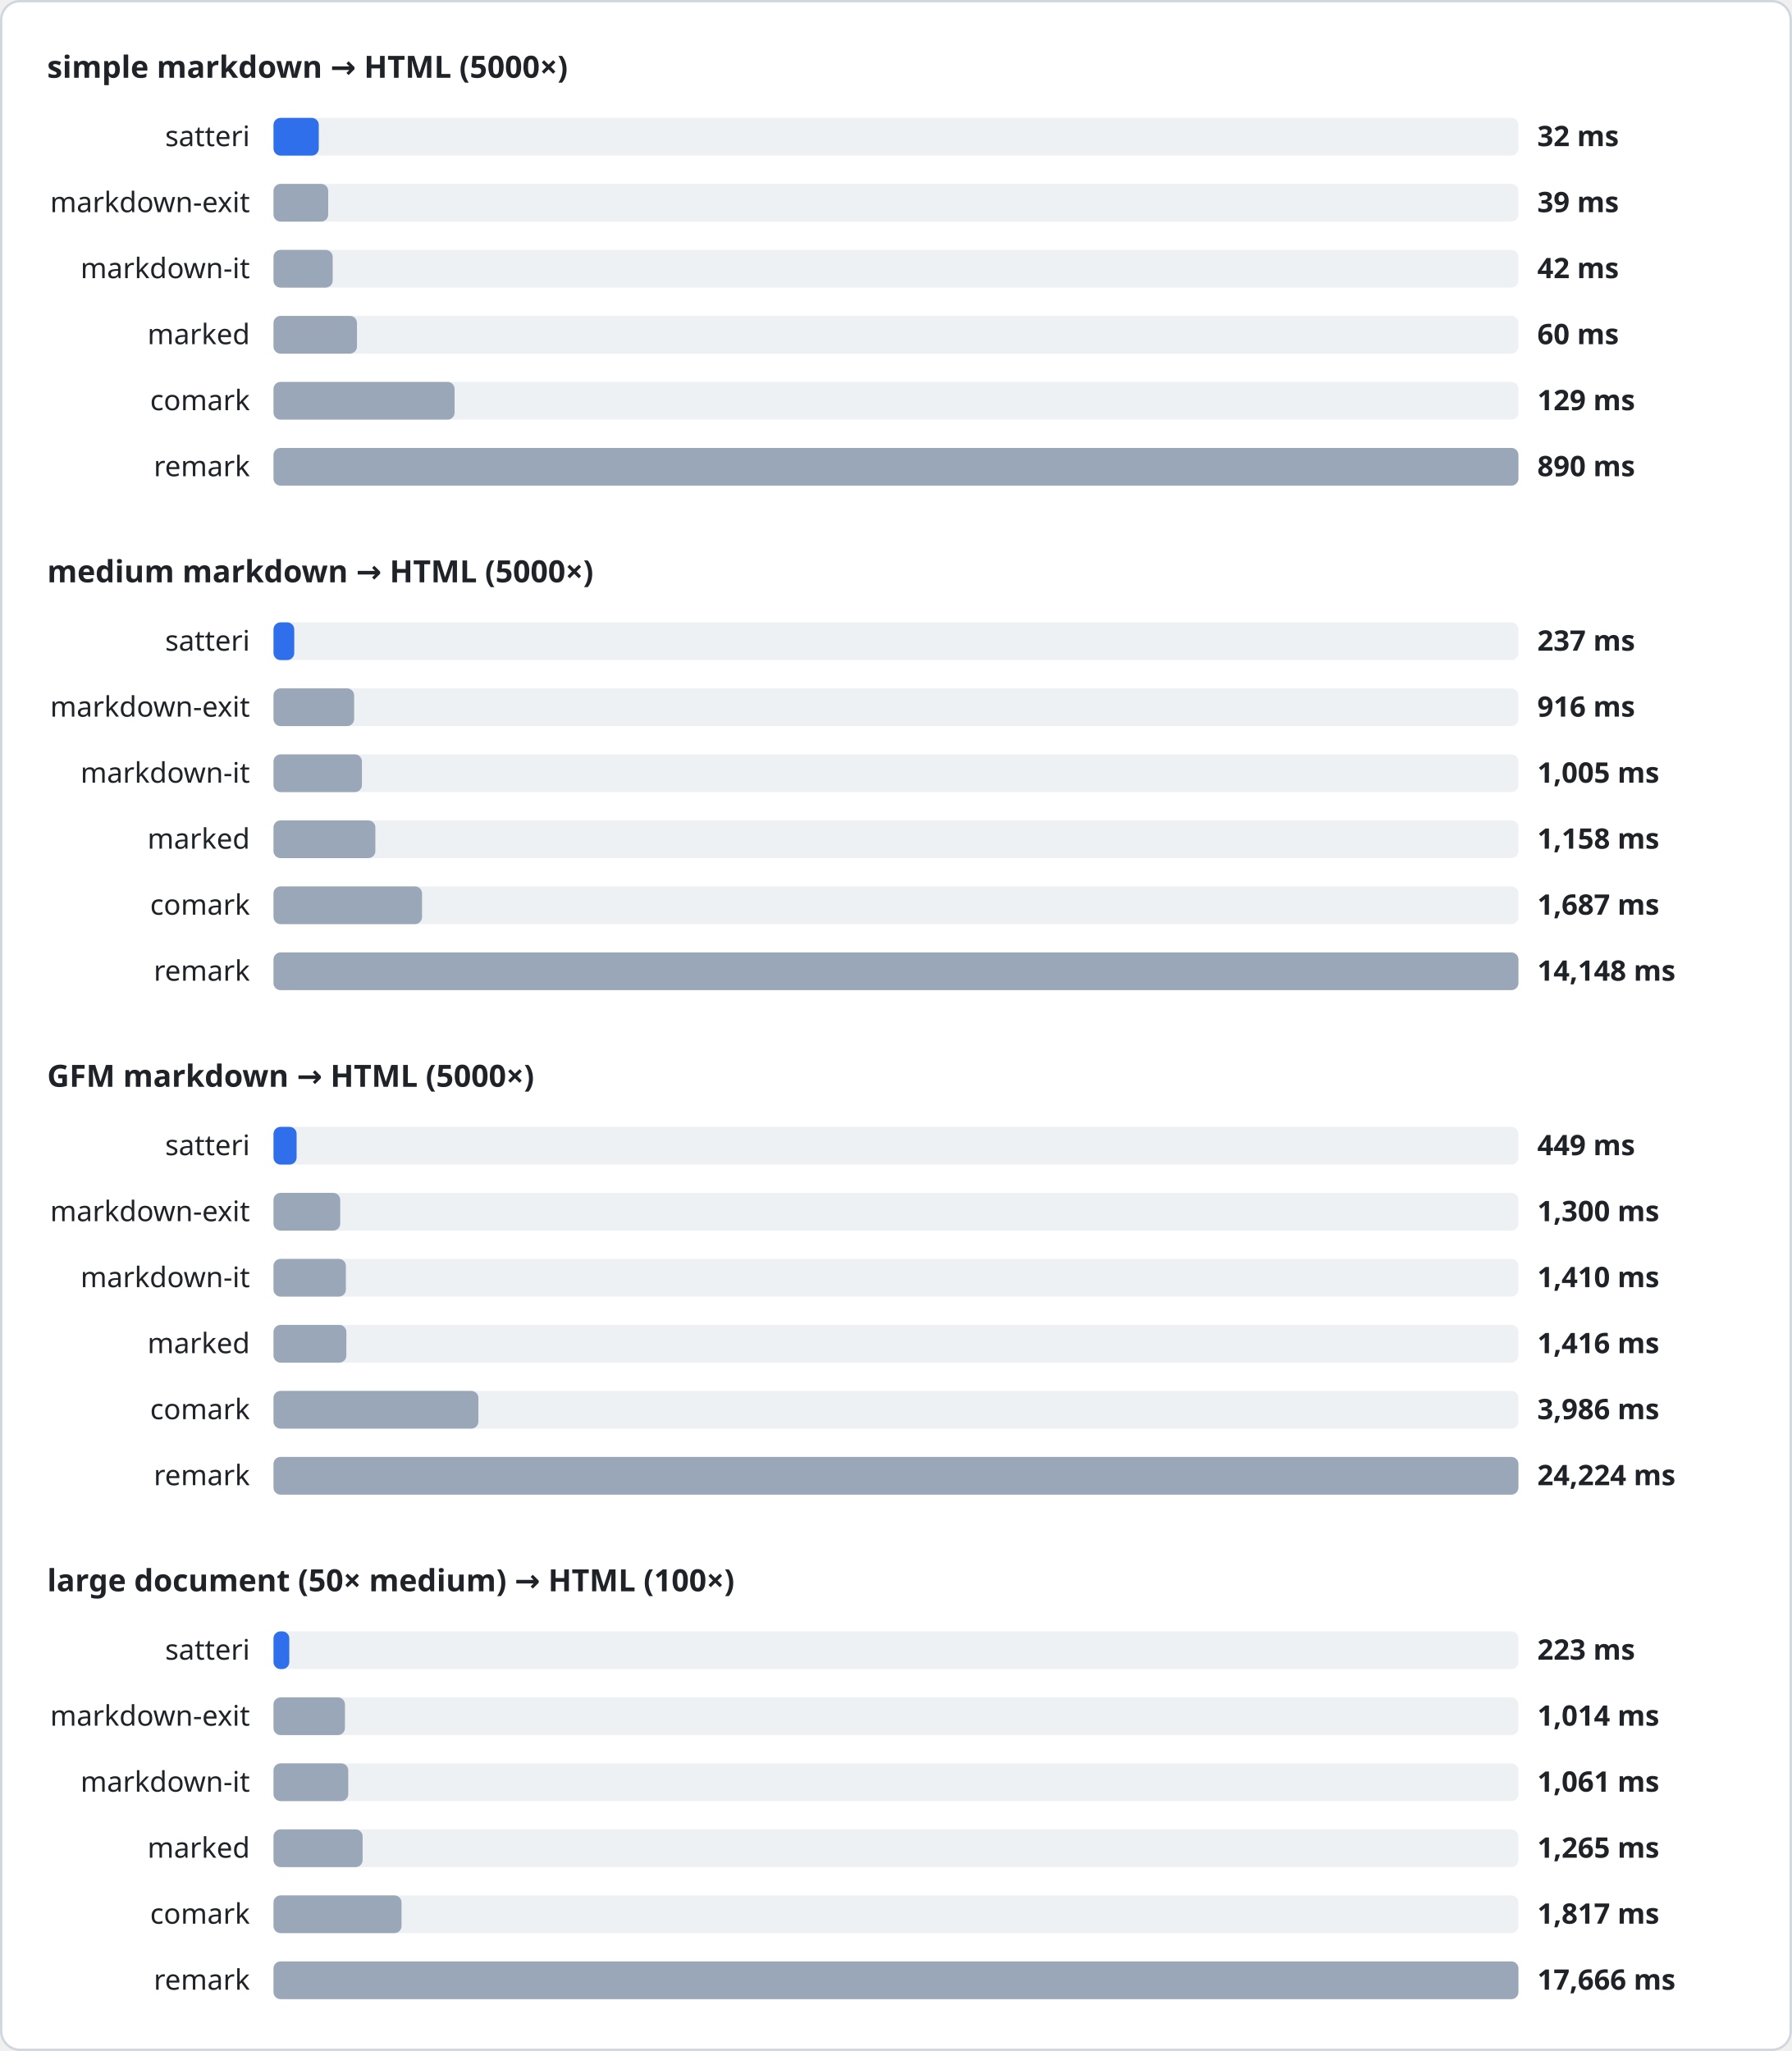
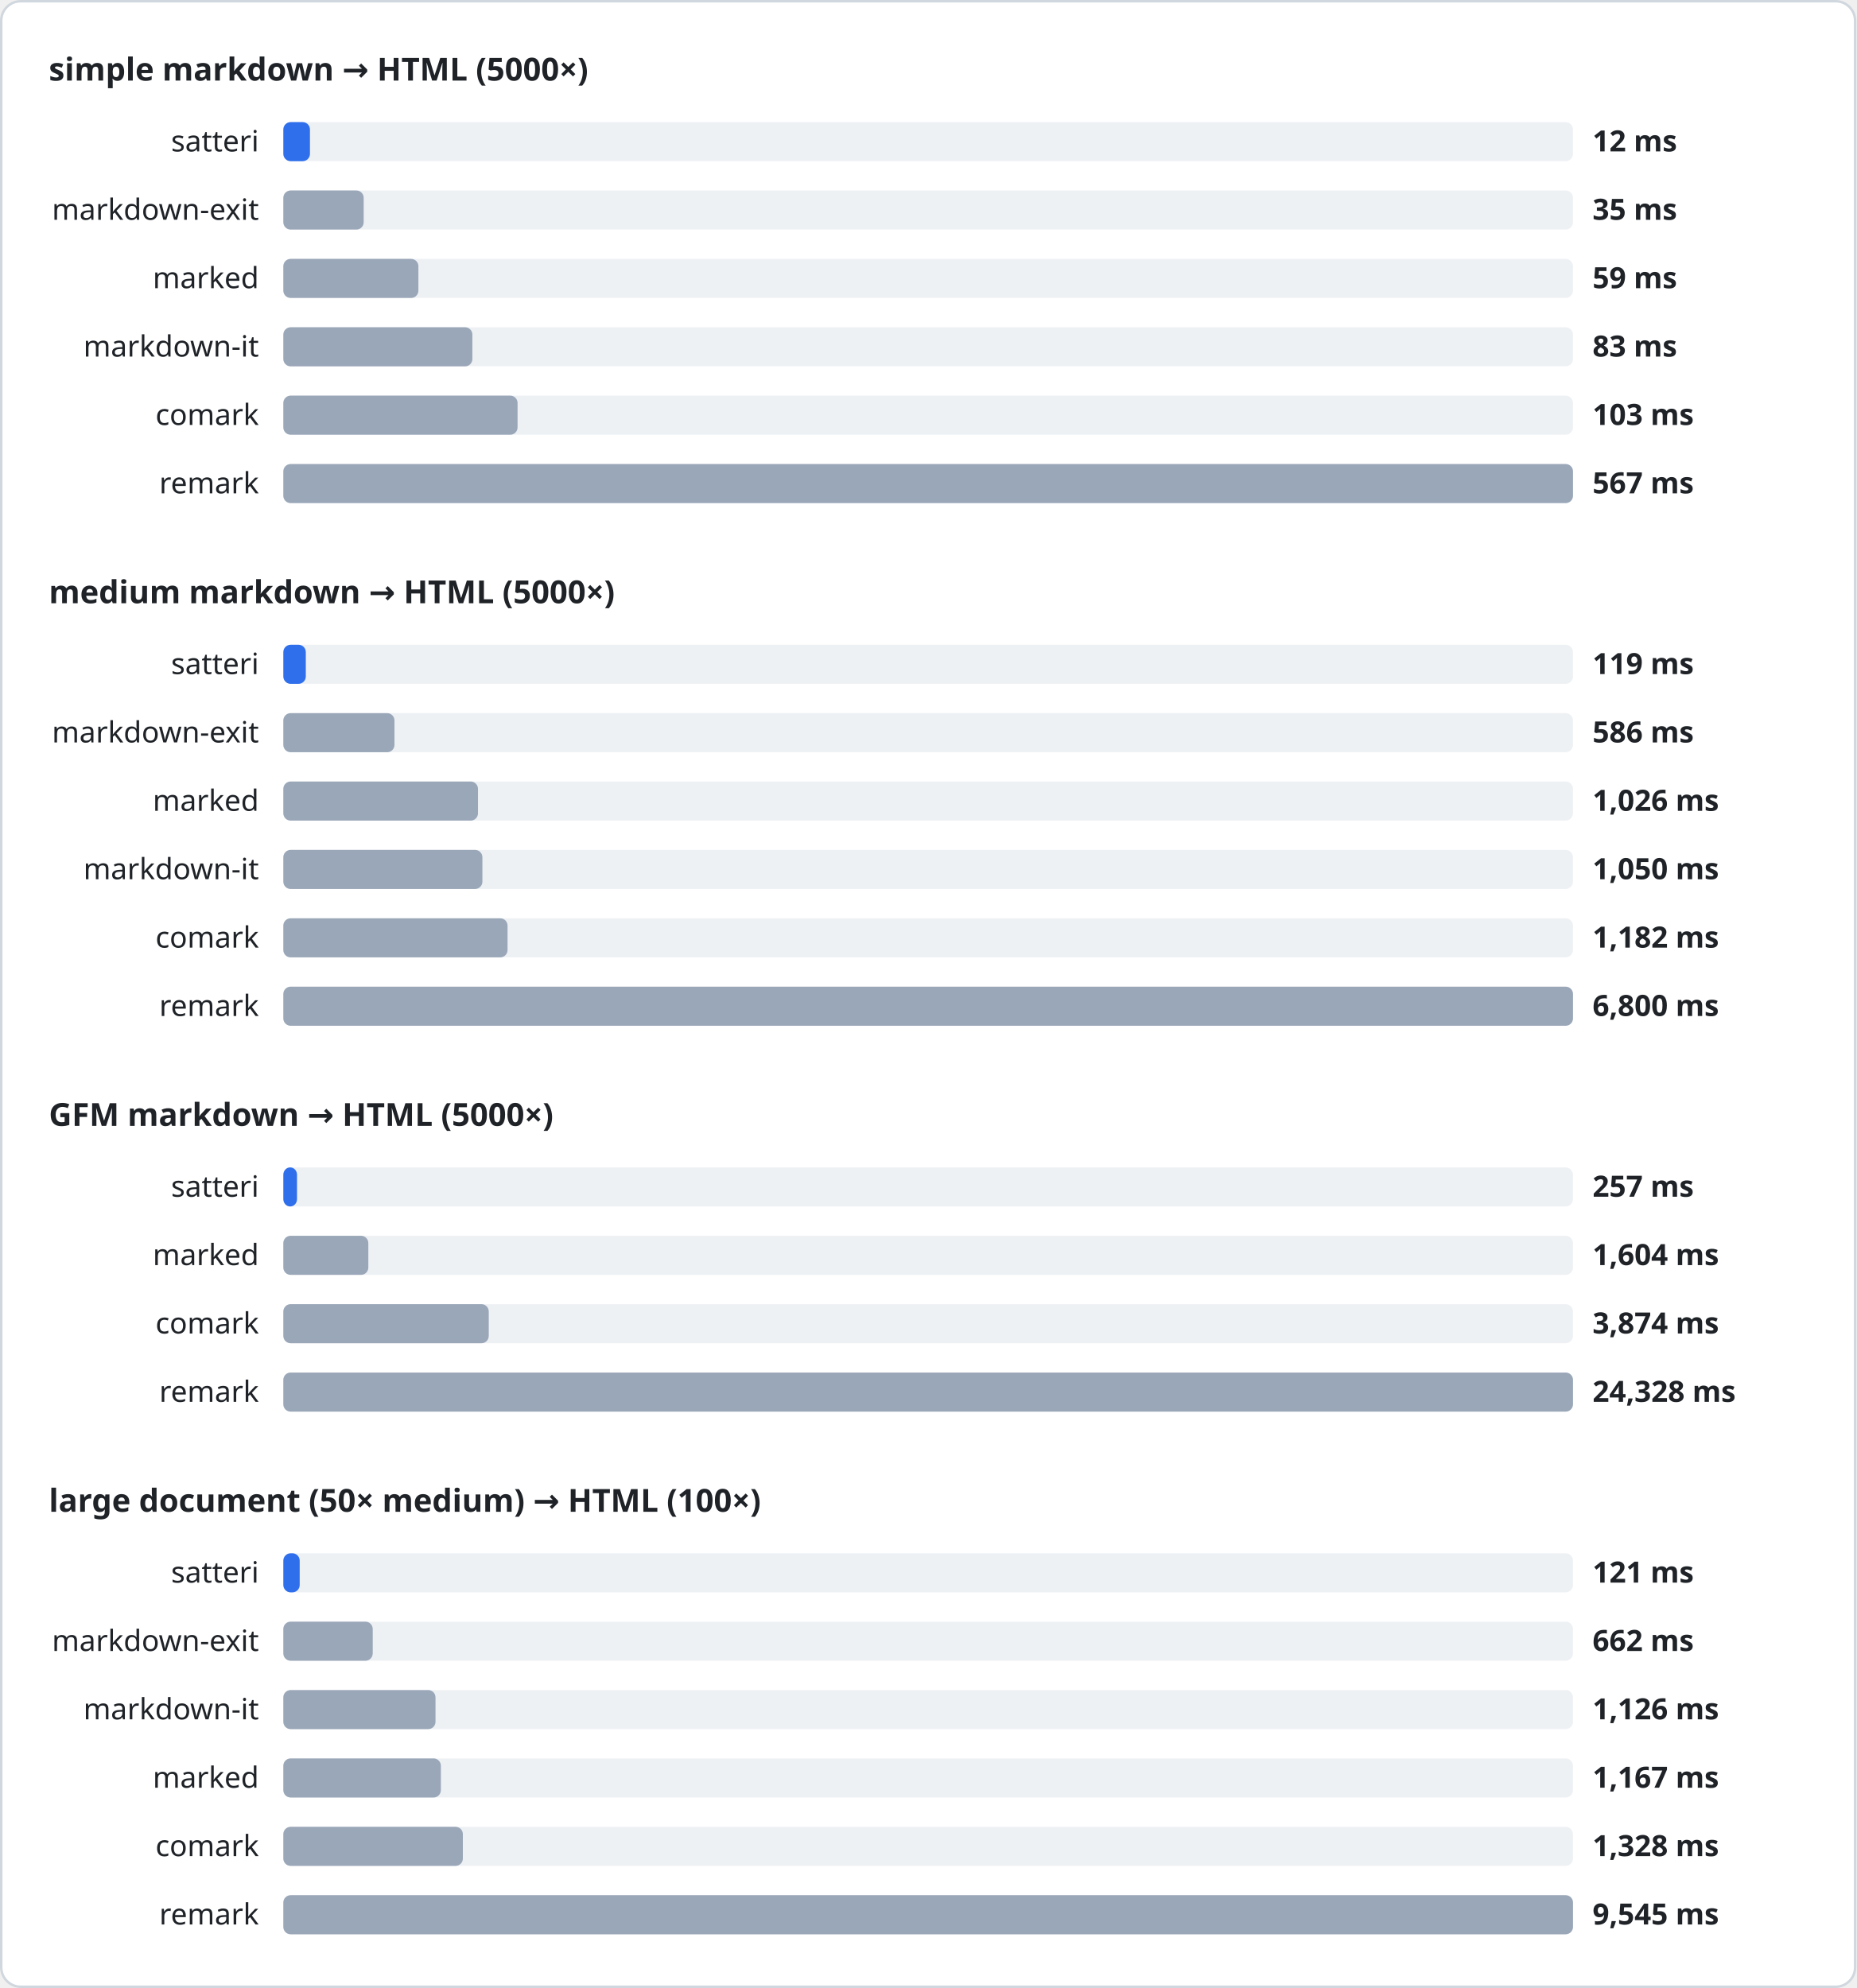
- <svg xmlns="http://www.w3.org/2000/svg" width="760" height="870" viewBox="0 0 760 870" font-family="system-ui, sans-serif">
+ <svg xmlns="http://www.w3.org/2000/svg" width="760" height="814" viewBox="0 0 760 814" font-family="system-ui, sans-serif">
  <style>
.heading{font-size:13px;font-weight:600;fill:#1f2328}
.label{font-size:12px;fill:#1f2328}
.value{font-size:12px;font-weight:600;fill:#1f2328}
.track{fill:#eef1f4}
</style>
-   <rect x="0.5" y="0.5" width="759" height="869" rx="8" fill="#ffffff" stroke="#d0d7de" />
+   <rect x="0.5" y="0.5" width="759" height="813" rx="8" fill="#ffffff" stroke="#d0d7de" />
  <text x="20" y="33" class="heading">simple markdown → HTML (5000×)</text>
  <text x="106" y="62" class="label" text-anchor="end">satteri</text>
  <rect x="116" y="50" width="528" height="16" rx="3" class="track" />
-   <rect x="116" y="50" width="19.2" height="16" rx="3" fill="#2f6feb" />
-   <text x="652" y="62" class="value">32 ms</text>
+   <rect x="116" y="50" width="10.9" height="16" rx="3" fill="#2f6feb" />
+   <text x="652" y="62" class="value">12 ms</text>
  <text x="106" y="90" class="label" text-anchor="end">markdown-exit</text>
  <rect x="116" y="78" width="528" height="16" rx="3" class="track" />
-   <rect x="116" y="78" width="23.2" height="16" rx="3" fill="#9aa7b8" />
-   <text x="652" y="90" class="value">39 ms</text>
-   <text x="106" y="118" class="label" text-anchor="end">markdown-it</text>
+   <rect x="116" y="78" width="32.9" height="16" rx="3" fill="#9aa7b8" />
+   <text x="652" y="90" class="value">35 ms</text>
+   <text x="106" y="118" class="label" text-anchor="end">marked</text>
  <rect x="116" y="106" width="528" height="16" rx="3" class="track" />
-   <rect x="116" y="106" width="25.1" height="16" rx="3" fill="#9aa7b8" />
-   <text x="652" y="118" class="value">42 ms</text>
-   <text x="106" y="146" class="label" text-anchor="end">marked</text>
+   <rect x="116" y="106" width="55.3" height="16" rx="3" fill="#9aa7b8" />
+   <text x="652" y="118" class="value">59 ms</text>
+   <text x="106" y="146" class="label" text-anchor="end">markdown-it</text>
  <rect x="116" y="134" width="528" height="16" rx="3" class="track" />
-   <rect x="116" y="134" width="35.4" height="16" rx="3" fill="#9aa7b8" />
-   <text x="652" y="146" class="value">60 ms</text>
+   <rect x="116" y="134" width="77.4" height="16" rx="3" fill="#9aa7b8" />
+   <text x="652" y="146" class="value">83 ms</text>
  <text x="106" y="174" class="label" text-anchor="end">comark</text>
  <rect x="116" y="162" width="528" height="16" rx="3" class="track" />
-   <rect x="116" y="162" width="76.8" height="16" rx="3" fill="#9aa7b8" />
-   <text x="652" y="174" class="value">129 ms</text>
+   <rect x="116" y="162" width="95.9" height="16" rx="3" fill="#9aa7b8" />
+   <text x="652" y="174" class="value">103 ms</text>
  <text x="106" y="202" class="label" text-anchor="end">remark</text>
  <rect x="116" y="190" width="528" height="16" rx="3" class="track" />
  <rect x="116" y="190" width="528.0" height="16" rx="3" fill="#9aa7b8" />
-   <text x="652" y="202" class="value">890 ms</text>
+   <text x="652" y="202" class="value">567 ms</text>
  <text x="20" y="247" class="heading">medium markdown → HTML (5000×)</text>
  <text x="106" y="276" class="label" text-anchor="end">satteri</text>
  <rect x="116" y="264" width="528" height="16" rx="3" class="track" />
-   <rect x="116" y="264" width="8.8" height="16" rx="3" fill="#2f6feb" />
-   <text x="652" y="276" class="value">237 ms</text>
+   <rect x="116" y="264" width="9.2" height="16" rx="3" fill="#2f6feb" />
+   <text x="652" y="276" class="value">119 ms</text>
  <text x="106" y="304" class="label" text-anchor="end">markdown-exit</text>
  <rect x="116" y="292" width="528" height="16" rx="3" class="track" />
-   <rect x="116" y="292" width="34.2" height="16" rx="3" fill="#9aa7b8" />
-   <text x="652" y="304" class="value">916 ms</text>
-   <text x="106" y="332" class="label" text-anchor="end">markdown-it</text>
+   <rect x="116" y="292" width="45.5" height="16" rx="3" fill="#9aa7b8" />
+   <text x="652" y="304" class="value">586 ms</text>
+   <text x="106" y="332" class="label" text-anchor="end">marked</text>
  <rect x="116" y="320" width="528" height="16" rx="3" class="track" />
-   <rect x="116" y="320" width="37.5" height="16" rx="3" fill="#9aa7b8" />
-   <text x="652" y="332" class="value">1,005 ms</text>
-   <text x="106" y="360" class="label" text-anchor="end">marked</text>
+   <rect x="116" y="320" width="79.7" height="16" rx="3" fill="#9aa7b8" />
+   <text x="652" y="332" class="value">1,026 ms</text>
+   <text x="106" y="360" class="label" text-anchor="end">markdown-it</text>
  <rect x="116" y="348" width="528" height="16" rx="3" class="track" />
-   <rect x="116" y="348" width="43.2" height="16" rx="3" fill="#9aa7b8" />
-   <text x="652" y="360" class="value">1,158 ms</text>
+   <rect x="116" y="348" width="81.5" height="16" rx="3" fill="#9aa7b8" />
+   <text x="652" y="360" class="value">1,050 ms</text>
  <text x="106" y="388" class="label" text-anchor="end">comark</text>
  <rect x="116" y="376" width="528" height="16" rx="3" class="track" />
-   <rect x="116" y="376" width="63.0" height="16" rx="3" fill="#9aa7b8" />
-   <text x="652" y="388" class="value">1,687 ms</text>
+   <rect x="116" y="376" width="91.8" height="16" rx="3" fill="#9aa7b8" />
+   <text x="652" y="388" class="value">1,182 ms</text>
  <text x="106" y="416" class="label" text-anchor="end">remark</text>
  <rect x="116" y="404" width="528" height="16" rx="3" class="track" />
  <rect x="116" y="404" width="528.0" height="16" rx="3" fill="#9aa7b8" />
-   <text x="652" y="416" class="value">14,148 ms</text>
+   <text x="652" y="416" class="value">6,800 ms</text>
  <text x="20" y="461" class="heading">GFM markdown → HTML (5000×)</text>
  <text x="106" y="490" class="label" text-anchor="end">satteri</text>
  <rect x="116" y="478" width="528" height="16" rx="3" class="track" />
-   <rect x="116" y="478" width="9.8" height="16" rx="3" fill="#2f6feb" />
-   <text x="652" y="490" class="value">449 ms</text>
-   <text x="106" y="518" class="label" text-anchor="end">markdown-exit</text>
+   <rect x="116" y="478" width="5.6" height="16" rx="3" fill="#2f6feb" />
+   <text x="652" y="490" class="value">257 ms</text>
+   <text x="106" y="518" class="label" text-anchor="end">marked</text>
  <rect x="116" y="506" width="528" height="16" rx="3" class="track" />
-   <rect x="116" y="506" width="28.3" height="16" rx="3" fill="#9aa7b8" />
-   <text x="652" y="518" class="value">1,300 ms</text>
-   <text x="106" y="546" class="label" text-anchor="end">markdown-it</text>
+   <rect x="116" y="506" width="34.8" height="16" rx="3" fill="#9aa7b8" />
+   <text x="652" y="518" class="value">1,604 ms</text>
+   <text x="106" y="546" class="label" text-anchor="end">comark</text>
  <rect x="116" y="534" width="528" height="16" rx="3" class="track" />
-   <rect x="116" y="534" width="30.7" height="16" rx="3" fill="#9aa7b8" />
-   <text x="652" y="546" class="value">1,410 ms</text>
-   <text x="106" y="574" class="label" text-anchor="end">marked</text>
+   <rect x="116" y="534" width="84.1" height="16" rx="3" fill="#9aa7b8" />
+   <text x="652" y="546" class="value">3,874 ms</text>
+   <text x="106" y="574" class="label" text-anchor="end">remark</text>
  <rect x="116" y="562" width="528" height="16" rx="3" class="track" />
-   <rect x="116" y="562" width="30.9" height="16" rx="3" fill="#9aa7b8" />
-   <text x="652" y="574" class="value">1,416 ms</text>
-   <text x="106" y="602" class="label" text-anchor="end">comark</text>
-   <rect x="116" y="590" width="528" height="16" rx="3" class="track" />
-   <rect x="116" y="590" width="86.9" height="16" rx="3" fill="#9aa7b8" />
-   <text x="652" y="602" class="value">3,986 ms</text>
-   <text x="106" y="630" class="label" text-anchor="end">remark</text>
-   <rect x="116" y="618" width="528" height="16" rx="3" class="track" />
-   <rect x="116" y="618" width="528.0" height="16" rx="3" fill="#9aa7b8" />
-   <text x="652" y="630" class="value">24,224 ms</text>
-   <text x="20" y="675" class="heading">large document (50× medium) → HTML (100×)</text>
-   <text x="106" y="704" class="label" text-anchor="end">satteri</text>
+   <rect x="116" y="562" width="528.0" height="16" rx="3" fill="#9aa7b8" />
+   <text x="652" y="574" class="value">24,328 ms</text>
+   <text x="20" y="619" class="heading">large document (50× medium) → HTML (100×)</text>
+   <text x="106" y="648" class="label" text-anchor="end">satteri</text>
+   <rect x="116" y="636" width="528" height="16" rx="3" class="track" />
+   <rect x="116" y="636" width="6.7" height="16" rx="3" fill="#2f6feb" />
+   <text x="652" y="648" class="value">121 ms</text>
+   <text x="106" y="676" class="label" text-anchor="end">markdown-exit</text>
+   <rect x="116" y="664" width="528" height="16" rx="3" class="track" />
+   <rect x="116" y="664" width="36.6" height="16" rx="3" fill="#9aa7b8" />
+   <text x="652" y="676" class="value">662 ms</text>
+   <text x="106" y="704" class="label" text-anchor="end">markdown-it</text>
  <rect x="116" y="692" width="528" height="16" rx="3" class="track" />
-   <rect x="116" y="692" width="6.7" height="16" rx="3" fill="#2f6feb" />
-   <text x="652" y="704" class="value">223 ms</text>
-   <text x="106" y="732" class="label" text-anchor="end">markdown-exit</text>
+   <rect x="116" y="692" width="62.3" height="16" rx="3" fill="#9aa7b8" />
+   <text x="652" y="704" class="value">1,126 ms</text>
+   <text x="106" y="732" class="label" text-anchor="end">marked</text>
  <rect x="116" y="720" width="528" height="16" rx="3" class="track" />
-   <rect x="116" y="720" width="30.3" height="16" rx="3" fill="#9aa7b8" />
-   <text x="652" y="732" class="value">1,014 ms</text>
-   <text x="106" y="760" class="label" text-anchor="end">markdown-it</text>
+   <rect x="116" y="720" width="64.5" height="16" rx="3" fill="#9aa7b8" />
+   <text x="652" y="732" class="value">1,167 ms</text>
+   <text x="106" y="760" class="label" text-anchor="end">comark</text>
  <rect x="116" y="748" width="528" height="16" rx="3" class="track" />
-   <rect x="116" y="748" width="31.7" height="16" rx="3" fill="#9aa7b8" />
-   <text x="652" y="760" class="value">1,061 ms</text>
-   <text x="106" y="788" class="label" text-anchor="end">marked</text>
+   <rect x="116" y="748" width="73.5" height="16" rx="3" fill="#9aa7b8" />
+   <text x="652" y="760" class="value">1,328 ms</text>
+   <text x="106" y="788" class="label" text-anchor="end">remark</text>
  <rect x="116" y="776" width="528" height="16" rx="3" class="track" />
-   <rect x="116" y="776" width="37.8" height="16" rx="3" fill="#9aa7b8" />
-   <text x="652" y="788" class="value">1,265 ms</text>
-   <text x="106" y="816" class="label" text-anchor="end">comark</text>
-   <rect x="116" y="804" width="528" height="16" rx="3" class="track" />
-   <rect x="116" y="804" width="54.3" height="16" rx="3" fill="#9aa7b8" />
-   <text x="652" y="816" class="value">1,817 ms</text>
-   <text x="106" y="844" class="label" text-anchor="end">remark</text>
-   <rect x="116" y="832" width="528" height="16" rx="3" class="track" />
-   <rect x="116" y="832" width="528.0" height="16" rx="3" fill="#9aa7b8" />
-   <text x="652" y="844" class="value">17,666 ms</text>
+   <rect x="116" y="776" width="528.0" height="16" rx="3" fill="#9aa7b8" />
+   <text x="652" y="788" class="value">9,545 ms</text>
</svg>
